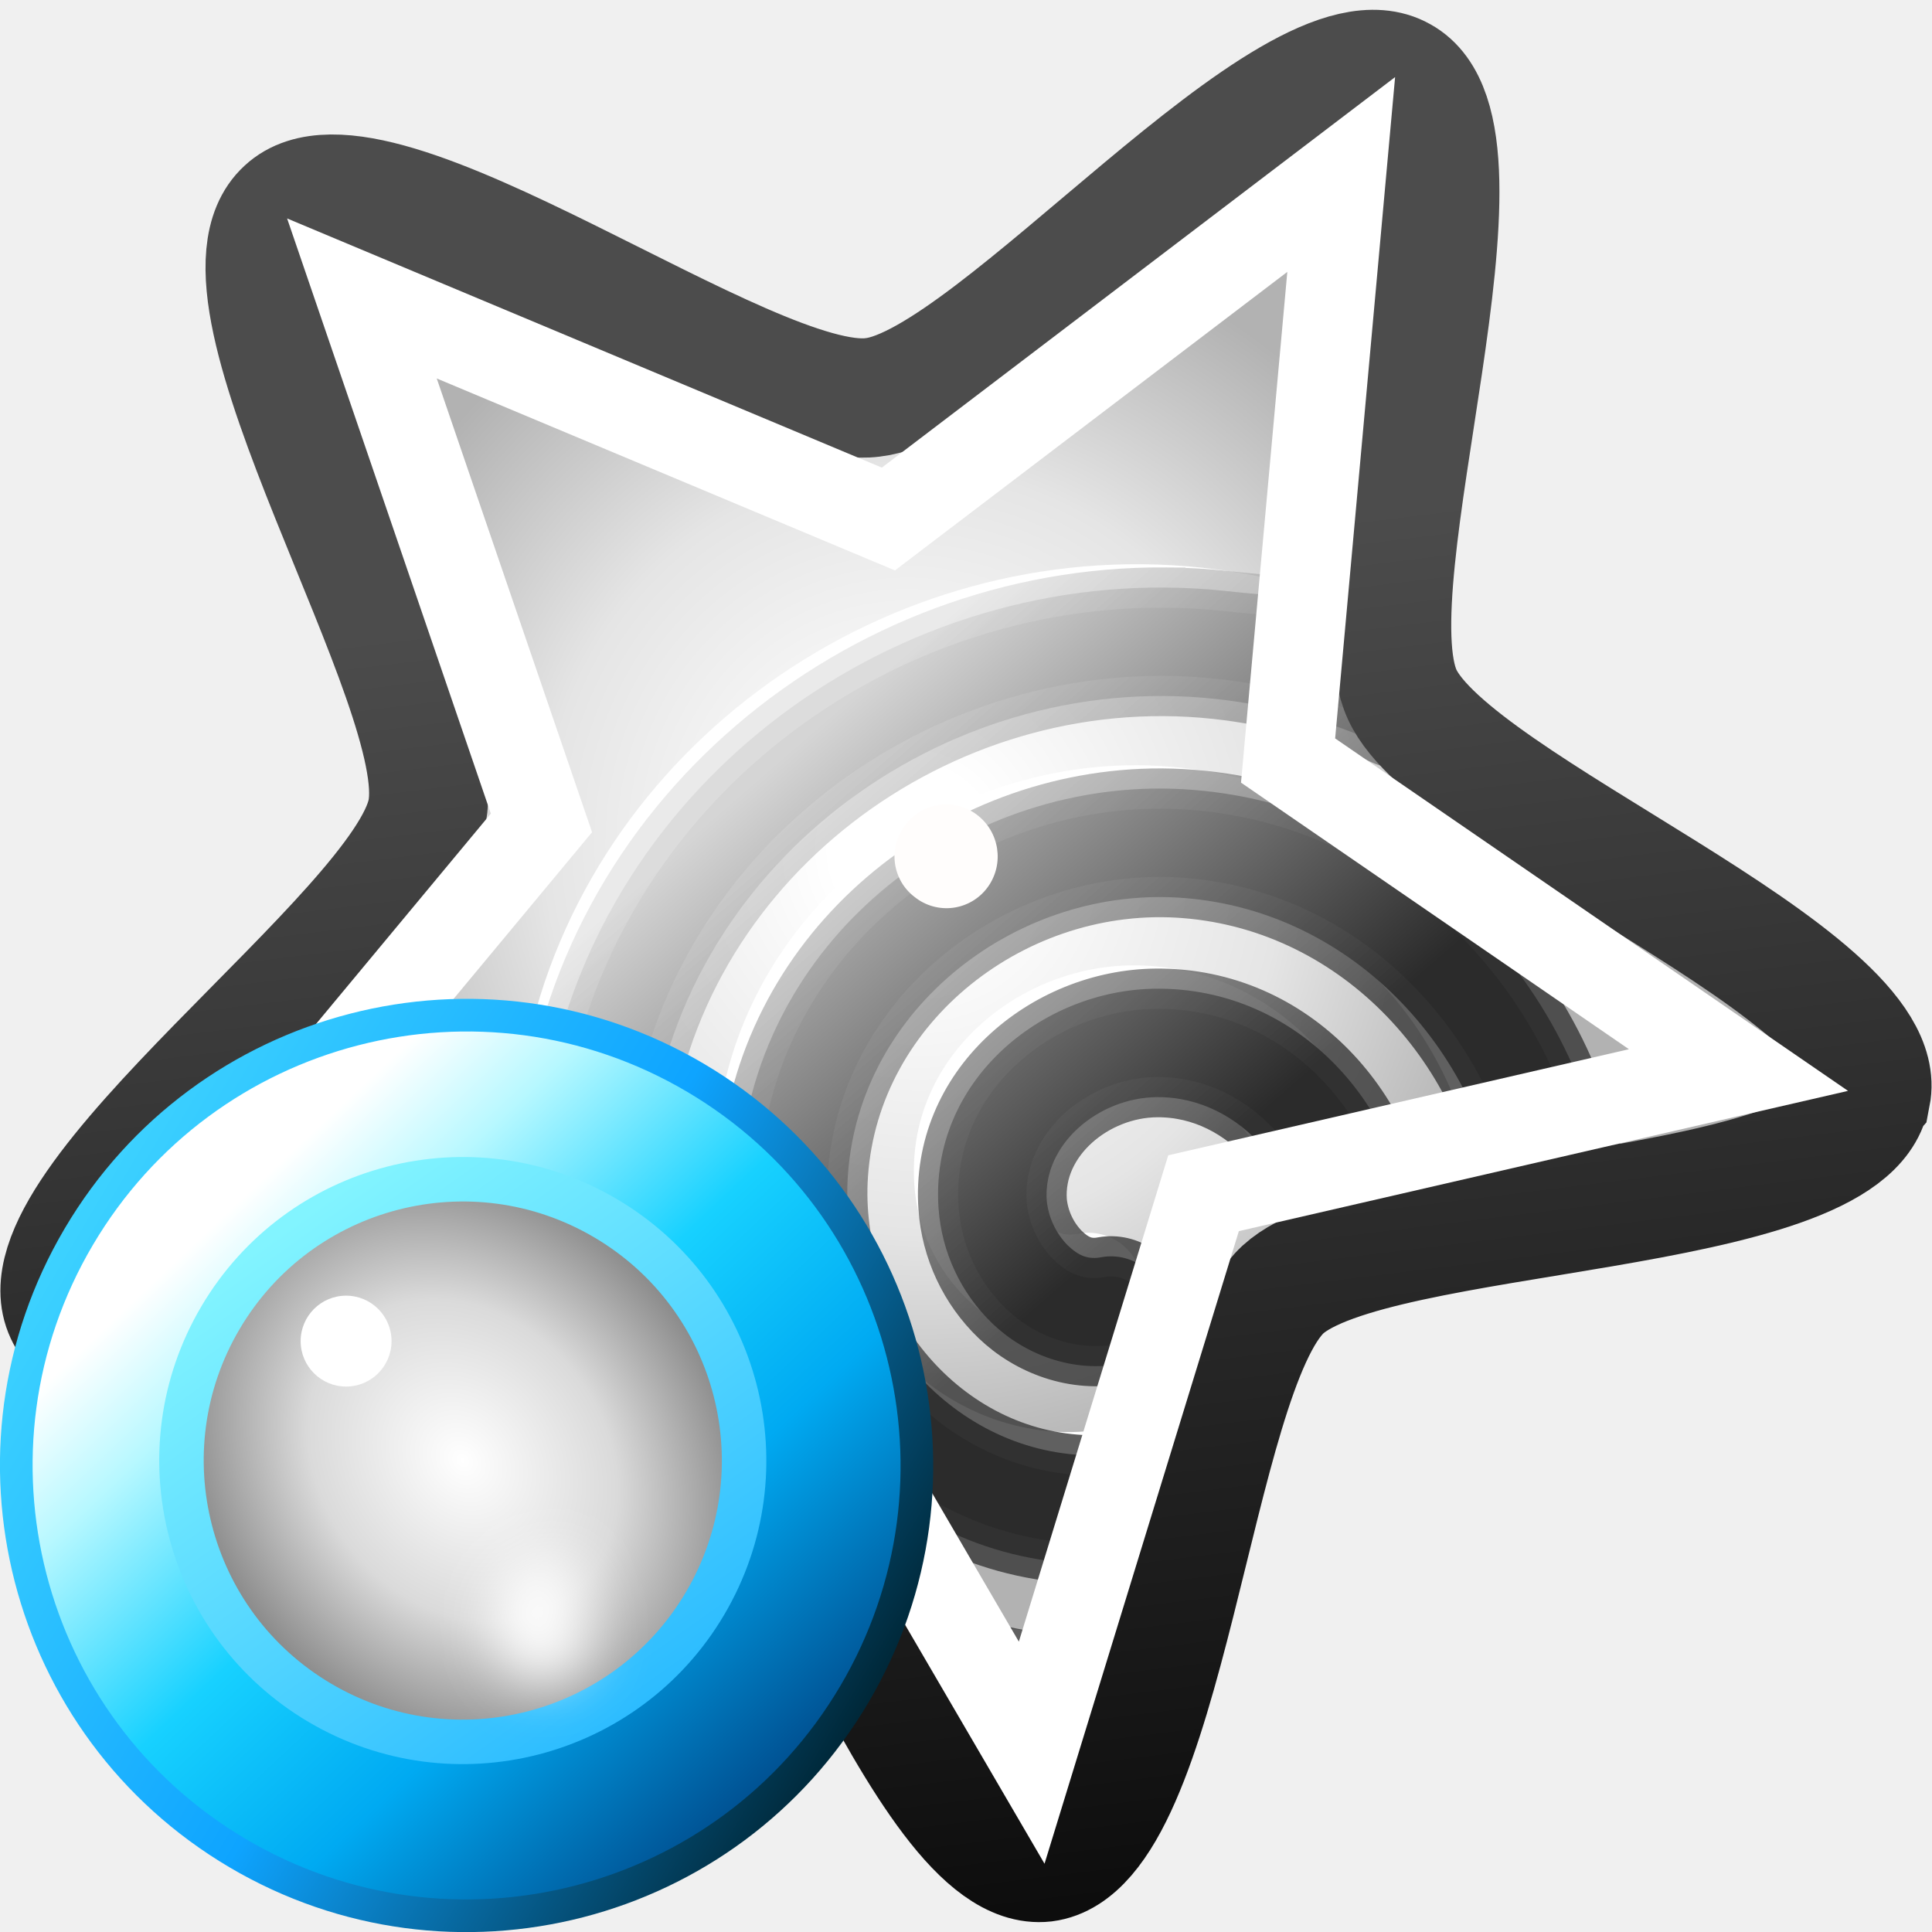
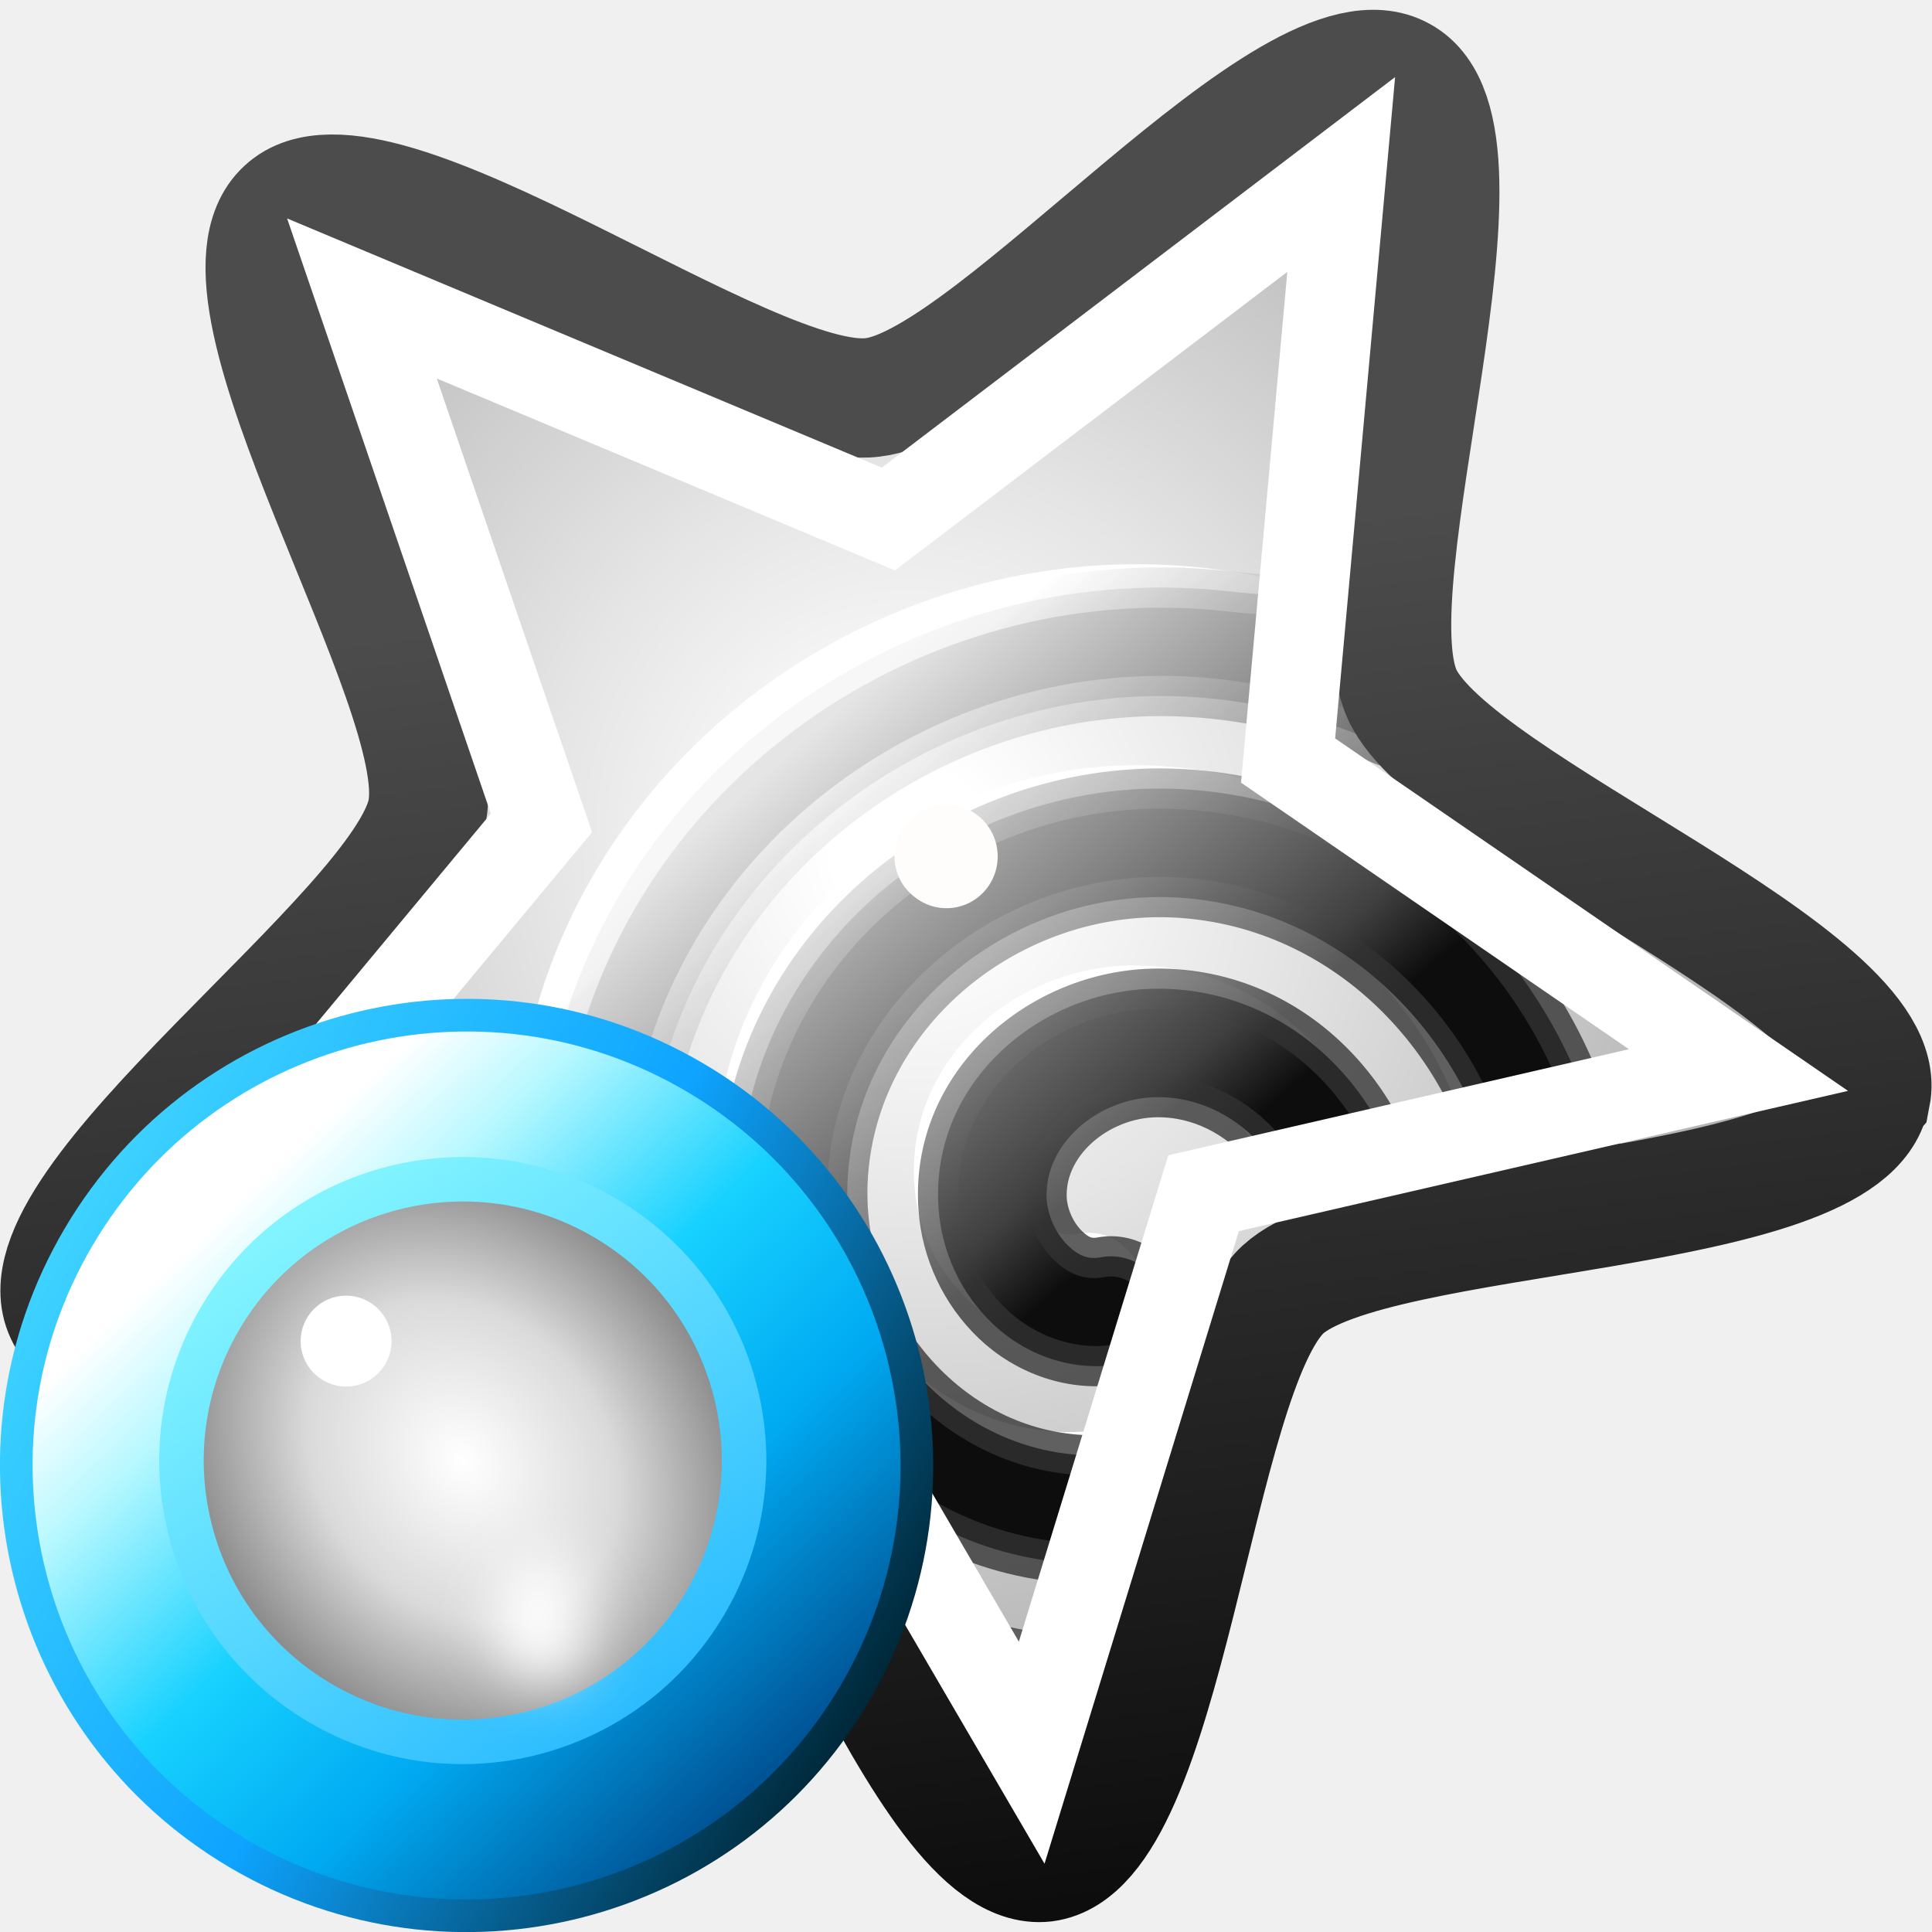
<svg xmlns="http://www.w3.org/2000/svg" xmlns:xlink="http://www.w3.org/1999/xlink" width="48" height="48">
  <defs>
    <linearGradient id="a">
      <stop offset="0" stop-color="#4c4c4c" />
      <stop offset="1" stop-color="#0d0d0d" />
    </linearGradient>
-     <linearGradient xlink:href="#b" id="u" x1="-20.459" y1="-18.821" x2="-60.891" y2="-30.538" gradientUnits="userSpaceOnUse" />
+     <linearGradient xlink:href="#b" id="x" x1="-20.459" y1="-18.821" x2="-60.891" y2="-30.538" gradientUnits="userSpaceOnUse" />
    <linearGradient id="b">
      <stop offset=".113" stop-color="#fff" />
      <stop offset=".244" stop-color="#b7f8ff" />
      <stop offset=".48" stop-color="#17d1ff" />
      <stop offset=".705" stop-color="#00aaf2" />
      <stop offset="1" stop-color="#004c8d" />
    </linearGradient>
-     <linearGradient xlink:href="#c" id="v" x1="-62.22" y1="-25.308" x2="-18.692" y2="-25.308" gradientUnits="userSpaceOnUse" />
+     <linearGradient xlink:href="#c" id="y" x1="-62.22" y1="-25.308" x2="-18.692" y2="-25.308" gradientUnits="userSpaceOnUse" />
    <linearGradient id="c">
      <stop offset=".001" stop-color="#002839" />
      <stop offset=".503" stop-color="#0ea4ff" />
      <stop offset="1" stop-color="#3dd2ff" />
    </linearGradient>
    <linearGradient id="i">
      <stop offset="0" stop-color="#fff" />
      <stop offset=".468" stop-color="#dadada" />
      <stop offset="1" stop-color="#6e6e6e" />
    </linearGradient>
-     <linearGradient xlink:href="#f" id="x" x1="-28.175" y1="-18.696" x2="-56.278" y2="-31.224" gradientUnits="userSpaceOnUse" />
+     <linearGradient xlink:href="#f" id="A" x1="-28.175" y1="-18.696" x2="-56.278" y2="-31.224" gradientUnits="userSpaceOnUse" />
    <linearGradient id="f">
      <stop offset="0" stop-color="#82f4ff" />
      <stop offset="1" stop-color="#23b6ff" />
    </linearGradient>
-     <linearGradient id="m">
-       <stop offset=".087" stop-color="#fff" />
+     <linearGradient id="p">
+       <stop offset=".086" stop-color="#fff" />
      <stop offset=".393" stop-color="#e5e5e5" />
-       <stop offset=".649" stop-color="#b2b2b2" />
+       <stop offset=".901" stop-color="#b2b2b2" />
    </linearGradient>
-     <linearGradient xlink:href="#n" id="q" x1="-30.579" y1=".19" x2="-24.888" y2="7.677" gradientUnits="userSpaceOnUse" gradientTransform="rotate(176.25 -9.273 16.031)scale(1.5403)" />
-     <linearGradient id="n">
-       <stop offset="0" stop-color="#2b2b2b" />
-       <stop offset="1" stop-color="#d5d5d5" />
+     <linearGradient xlink:href="#q" id="t" x1="-30.579" y1=".19" x2="-24.888" y2="7.677" gradientUnits="userSpaceOnUse" gradientTransform="rotate(176.25 -9.273 16.031)scale(1.5403)" />
+     <linearGradient id="q">
+       <stop offset="0" stop-color="#0d0d0d" />
+       <stop offset=".15" stop-color="#404040" />
+       <stop offset="1" stop-color="#e5e5e5" />
    </linearGradient>
-     <linearGradient xlink:href="#o" id="r" x1="-30.579" y1=".19" x2="-24.888" y2="7.677" gradientUnits="userSpaceOnUse" gradientTransform="rotate(176.25 -9.273 16.031)scale(1.5403)" />
-     <linearGradient id="o">
-       <stop offset="0" stop-color="#323232" stop-opacity=".776" />
-       <stop offset="1" stop-color="#e0e0e0" stop-opacity=".675" />
+     <linearGradient xlink:href="#r" id="u" x1="-30.579" y1=".19" x2="-24.888" y2="7.677" gradientUnits="userSpaceOnUse" gradientTransform="rotate(176.25 -9.273 16.031)scale(1.5403)" />
+     <linearGradient id="r">
+       <stop offset=".101" stop-color="#323232" stop-opacity=".776" />
+       <stop offset=".935" stop-color="#fff" stop-opacity=".675" />
    </linearGradient>
-     <linearGradient xlink:href="#a" id="s" gradientUnits="userSpaceOnUse" x1="5.83" y1="6.7" x2="12.91" y2="13.2" gradientTransform="matrix(2.647 2.2616 -2.267 2.6553 22.262 -16.865)" />
-     <radialGradient xlink:href="#i" id="w" cx="-40.187" cy="-25.201" fx="-40.187" fy="-25.201" r="14.157" gradientUnits="userSpaceOnUse" gradientTransform="rotate(200.522 -44.48 -25.978)scale(1.21365 1)" />
-     <radialGradient xlink:href="#m" id="p" cx="7.18" cy="8.2" r="6.59" fx="7.18" fy="8.2" gradientTransform="matrix(1.1223 3.51126 -3.3576 1.08334 42.17 -12.943)" gradientUnits="userSpaceOnUse" />
-     <filter id="y" x="-.662" y="-.535" width="2.325" height="2.069" color-interpolation-filters="sRGB">
+     <linearGradient xlink:href="#a" id="v" gradientUnits="userSpaceOnUse" x1="5.83" y1="6.7" x2="12.91" y2="13.2" gradientTransform="matrix(2.647 2.2616 -2.267 2.6553 22.262 -16.865)" />
+     <radialGradient xlink:href="#i" id="z" cx="-40.187" cy="-25.201" fx="-40.187" fy="-25.201" r="14.157" gradientUnits="userSpaceOnUse" gradientTransform="rotate(200.522 -44.48 -25.978)scale(1.21365 1)" />
+     <radialGradient xlink:href="#p" id="s" cx="7.18" cy="8.2" r="6.59" fx="7.18" fy="8.2" gradientTransform="matrix(1.1223 3.51126 -3.3576 1.08334 42.17 -12.943)" gradientUnits="userSpaceOnUse" />
+     <filter id="B" x="-.662" y="-.535" width="2.325" height="2.069" color-interpolation-filters="sRGB">
      <feGaussianBlur stdDeviation="0.707 0.726" />
    </filter>
-     <filter id="t" width="1" height="1" x="0" y="0" color-interpolation-filters="sRGB">
+     <filter id="w" width="1" height="1" x="0" y="0" color-interpolation-filters="sRGB">
      <feGaussianBlur />
    </filter>
  </defs>
-   <path fill="url(#p)" fill-rule="evenodd" d="M46.46 27.232c-.58 3.04-12.321 2.743-14.585 4.805-2.26 2.11-2.886 13.836-5.921 14.228-3.04.342-6.382-10.917-9.07-12.434-2.662-1.493-13.993 1.591-15.272-1.2-1.302-2.765 8.392-9.454 9-12.471.606-3.017-5.816-12.867-3.53-14.955 2.237-2.084 11.565 5.06 14.6 4.668 3.04-.343 10.441-9.495 13.13-7.978 2.684 1.467-1.254 12.567.025 15.36 1.279 2.79 12.231 6.96 11.647 9.95z" enable-background="accumulate" overflow="visible" style="marker:none" />
+   <path fill="url(#s)" fill-rule="evenodd" d="M46.46 27.232c-.58 3.04-12.321 2.743-14.585 4.805-2.26 2.11-2.886 13.836-5.921 14.228-3.04.342-6.382-10.917-9.07-12.434-2.662-1.493-13.993 1.591-15.272-1.2-1.302-2.765 8.392-9.454 9-12.471.606-3.017-5.816-12.867-3.53-14.955 2.237-2.084 11.565 5.06 14.6 4.668 3.04-.343 10.441-9.495 13.13-7.978 2.684 1.467-1.254 12.567.025 15.36 1.279 2.79 12.231 6.96 11.647 9.95z" enable-background="accumulate" overflow="visible" style="marker:none" />
  <path fill="#fff" fill-rule="evenodd" d="M28.35 14.018c-7.69-.055-14.695 5.67-15.511 13.566a14.3 14.3 0 0 0 .57 5.681l2.87.04a11.6 11.6 0 0 1-.761-5.446c.71-6.882 7.268-11.813 14.086-11.074a13.4 13.4 0 0 1 4.075 1.116 1.35 1.35 0 0 0 1.783-.673 1.35 1.35 0 0 0-.672-1.783 16.1 16.1 0 0 0-4.893-1.337 15 15 0 0 0-1.547-.09m-.344 4.996c-5.178.103-9.866 4.036-10.23 9.427-.332 4.9 3.297 9.563 8.386 9.823a8.1 8.1 0 0 0 3.194-.49l1.547-4.36a5.47 5.47 0 0 1-4.604 2.16c-3.49-.18-6.068-3.49-5.835-6.949.283-4.17 4.238-7.224 8.367-6.893 4.244.34 7.473 3.908 7.927 8.01l2.642-.57c-.697-5.218-4.833-9.685-10.351-10.126q-.525-.043-1.043-.032m.115 4.97c-2.868.025-5.624 2.325-5.404 5.456a4.38 4.38 0 0 0 1.34 2.865c.789.757 1.994 1.242 3.249.99a1.35 1.35 0 0 0 1.054-1.584 1.35 1.35 0 0 0-1.585-1.058c-.332.066-.568-.025-.848-.292a1.86 1.86 0 0 1-.522-1.11c-.1-1.408 1.294-2.56 2.738-2.573 2.113-.018 3.743 2.007 3.684 4.122l2.682-.577c-.227-3.296-2.846-6.268-6.387-6.238m-9.31 13.244 3.043 5.17a13.4 13.4 0 0 0 3.435.8 13 13 0 0 0 2.136.027l1.006-2.84a10.2 10.2 0 0 1-2.88.13c-2.653-.258-4.987-1.487-6.74-3.287" color="#000" style="-inkscape-stroke:none" />
-   <path fill="url(#q)" fill-rule="evenodd" d="M28.951 14.597c-7.69-.054-14.695 5.67-15.512 13.567a14.3 14.3 0 0 0 .57 5.681l2.871.039a11.55 11.55 0 0 1-.761-5.445c.711-6.882 7.268-11.813 14.086-11.074a13.4 13.4 0 0 1 4.074 1.116c.678.307.6-.26.908-.94s-.274-1.757-.953-2.063c-1.548-.701-2.045-.607-3.736-.79q-.776-.086-1.547-.09zm-.344 4.996c-5.178.104-9.866 4.037-10.23 9.428-.332 4.9 3.297 9.562 8.386 9.823a8.2 8.2 0 0 0 3.194-.492l1.547-4.358a5.47 5.47 0 0 1-4.604 2.158c-3.49-.178-6.068-3.489-5.835-6.948.283-4.17 4.238-7.224 8.367-6.892 4.244.339 7.473 3.908 7.927 8.01l2.642-.57c-.697-5.218-4.833-9.686-10.351-10.127q-.525-.042-1.043-.032zm.114 4.971c-2.868.024-5.623 2.324-5.403 5.456a4.4 4.4 0 0 0 1.341 2.865c.788.757 1.993 1.241 3.248.99a1.348 1.348 0 0 0-.531-2.642c-.333.066-.568-.025-.848-.292a1.86 1.86 0 0 1-.522-1.111c-.1-1.408 1.294-2.561 2.738-2.572 2.113-.018 3.743 2.006 3.684 4.122l2.682-.577c-.228-3.296-2.846-6.269-6.389-6.239Zm-9.307 13.244 3.043 5.17a13.4 13.4 0 0 0 3.435.801 13 13 0 0 0 2.136.027l1.006-2.842a10.2 10.2 0 0 1-2.88.132c-2.653-.258-4.987-1.487-6.74-3.288z" color="#000" style="mix-blend-mode:normal" stroke="url(#r)" />
-   <path fill="none" stroke="url(#s)" stroke-width="2.964" d="M46.46 27.232c-.58 3.04-12.321 2.743-14.585 4.805-2.26 2.11-2.886 13.836-5.921 14.228-3.04.342-6.382-10.917-9.07-12.434-2.662-1.493-13.993 1.591-15.272-1.2-1.302-2.765 8.392-9.454 9-12.471.606-3.017-5.816-12.867-3.53-14.955 2.237-2.084 11.565 5.06 14.6 4.668 3.04-.343 10.441-9.495 13.13-7.978 2.684 1.467-1.254 12.567.025 15.36 1.279 2.79 12.231 6.96 11.647 9.95z" enable-background="accumulate" overflow="visible" style="marker:none" />
+   <path fill="url(#t)" fill-rule="evenodd" d="M28.951 14.597c-7.69-.054-14.695 5.67-15.512 13.567a14.3 14.3 0 0 0 .57 5.681l2.871.039a11.55 11.55 0 0 1-.761-5.445c.711-6.882 7.268-11.813 14.086-11.074a13.4 13.4 0 0 1 4.074 1.116c.678.307.6-.26.908-.94s-.274-1.757-.953-2.063c-1.548-.701-2.045-.607-3.736-.79q-.776-.086-1.547-.09zm-.344 4.996c-5.178.104-9.866 4.037-10.23 9.428-.332 4.9 3.297 9.562 8.386 9.823a8.2 8.2 0 0 0 3.194-.492l1.547-4.358a5.47 5.47 0 0 1-4.604 2.158c-3.49-.178-6.068-3.489-5.835-6.948.283-4.17 4.238-7.224 8.367-6.892 4.244.339 7.473 3.908 7.927 8.01l2.642-.57c-.697-5.218-4.833-9.686-10.351-10.127q-.525-.042-1.043-.032zm.114 4.971c-2.868.024-5.623 2.324-5.403 5.456a4.4 4.4 0 0 0 1.341 2.865c.788.757 1.993 1.241 3.248.99a1.348 1.348 0 0 0-.531-2.642c-.333.066-.568-.025-.848-.292a1.86 1.86 0 0 1-.522-1.111c-.1-1.408 1.294-2.561 2.738-2.572 2.113-.018 3.743 2.006 3.684 4.122l2.682-.577c-.228-3.296-2.846-6.269-6.389-6.239Zm-9.307 13.244 3.043 5.17a13.4 13.4 0 0 0 3.435.801 13 13 0 0 0 2.136.027l1.006-2.842a10.2 10.2 0 0 1-2.88.132c-2.653-.258-4.987-1.487-6.74-3.288z" color="#000" style="mix-blend-mode:normal" stroke="url(#u)" />
+   <path fill="none" stroke="url(#v)" stroke-width="2.964" d="M46.46 27.232c-.58 3.04-12.321 2.743-14.585 4.805-2.26 2.11-2.886 13.836-5.921 14.228-3.04.342-6.382-10.917-9.07-12.434-2.662-1.493-13.993 1.591-15.272-1.2-1.302-2.765 8.392-9.454 9-12.471.606-3.017-5.816-12.867-3.53-14.955 2.237-2.084 11.565 5.06 14.6 4.668 3.04-.343 10.441-9.495 13.13-7.978 2.684 1.467-1.254 12.567.025 15.36 1.279 2.79 12.231 6.96 11.647 9.95z" enable-background="accumulate" overflow="visible" style="marker:none" />
  <path fill="none" stroke="#fff" stroke-width="2.23" d="m43.192 26.585-13.29 3.06-4.27 13.9-7.3-12.51-14.12.53 9.24-11.12-4.46-13.03 13.08 5.48 11.25-8.56-1.32 14.56z" enable-background="accumulate" overflow="visible" style="marker:none" />
-   <path fill="#fffdfc" fill-rule="evenodd" d="M8.5 7.99a.37.37 0 0 1-.38.37.37.37 0 0 1-.37-.37.37.37 0 0 1 .37-.38.38.38 0 0 1 .38.371" filter="url(#t)" transform="rotate(36.96 34.648 17.91)scale(3.4182)" />
+   <path fill="#fffdfc" fill-rule="evenodd" d="M8.5 7.99a.37.37 0 0 1-.38.37.37.37 0 0 1-.37-.37.37.37 0 0 1 .37-.38.38.38 0 0 1 .38.371" filter="url(#w)" transform="rotate(36.96 34.648 17.91)scale(3.4182)" />
  <g transform="translate(-.116 13.85)scale(.53262)">
-     <circle cx="-40.456" cy="-25.308" r="21.002" transform="rotate(-149.458)" fill="url(#u)" stroke="url(#v)" stroke-width="1.523" stroke-linecap="round" stroke-linejoin="round" />
-     <circle cx="-40.187" cy="-25.201" r="13.12" transform="rotate(-149.458)" fill="url(#w)" stroke="url(#x)" stroke-width="2.075" stroke-linecap="round" stroke-linejoin="round" />
-     <path style="mix-blend-mode:normal" transform="translate(-26.424 -3.209)scale(1.79036)" d="M30.32 29.412a1.28 1.63 0 0 1-1.159 1.623 1.28 1.63 0 0 1-1.38-1.314 1.28 1.63 0 0 1 .898-1.872 1.28 1.63 0 0 1 1.549.958l-1.189.605z" fill="#fff" filter="url(#y)" />
+     <circle cx="-40.456" cy="-25.308" r="21.002" transform="rotate(-149.458)" fill="url(#x)" stroke="url(#y)" stroke-width="1.523" stroke-linecap="round" stroke-linejoin="round" />
+     <circle cx="-40.187" cy="-25.201" r="13.12" transform="rotate(-149.458)" fill="url(#z)" stroke="url(#A)" stroke-width="2.075" stroke-linecap="round" stroke-linejoin="round" />
+     <path style="mix-blend-mode:normal" transform="translate(-26.424 -3.209)scale(1.79036)" d="M30.32 29.412a1.28 1.63 0 0 1-1.159 1.623 1.28 1.63 0 0 1-1.38-1.314 1.28 1.63 0 0 1 .898-1.872 1.28 1.63 0 0 1 1.549.958l-1.189.605z" fill="#fff" filter="url(#B)" />
    <circle cx="8.598" cy="33.316" r="1.129" transform="translate(.219 -25.997)scale(1.87752)" fill="#fff" paint-order="stroke fill markers" />
  </g>
</svg>
